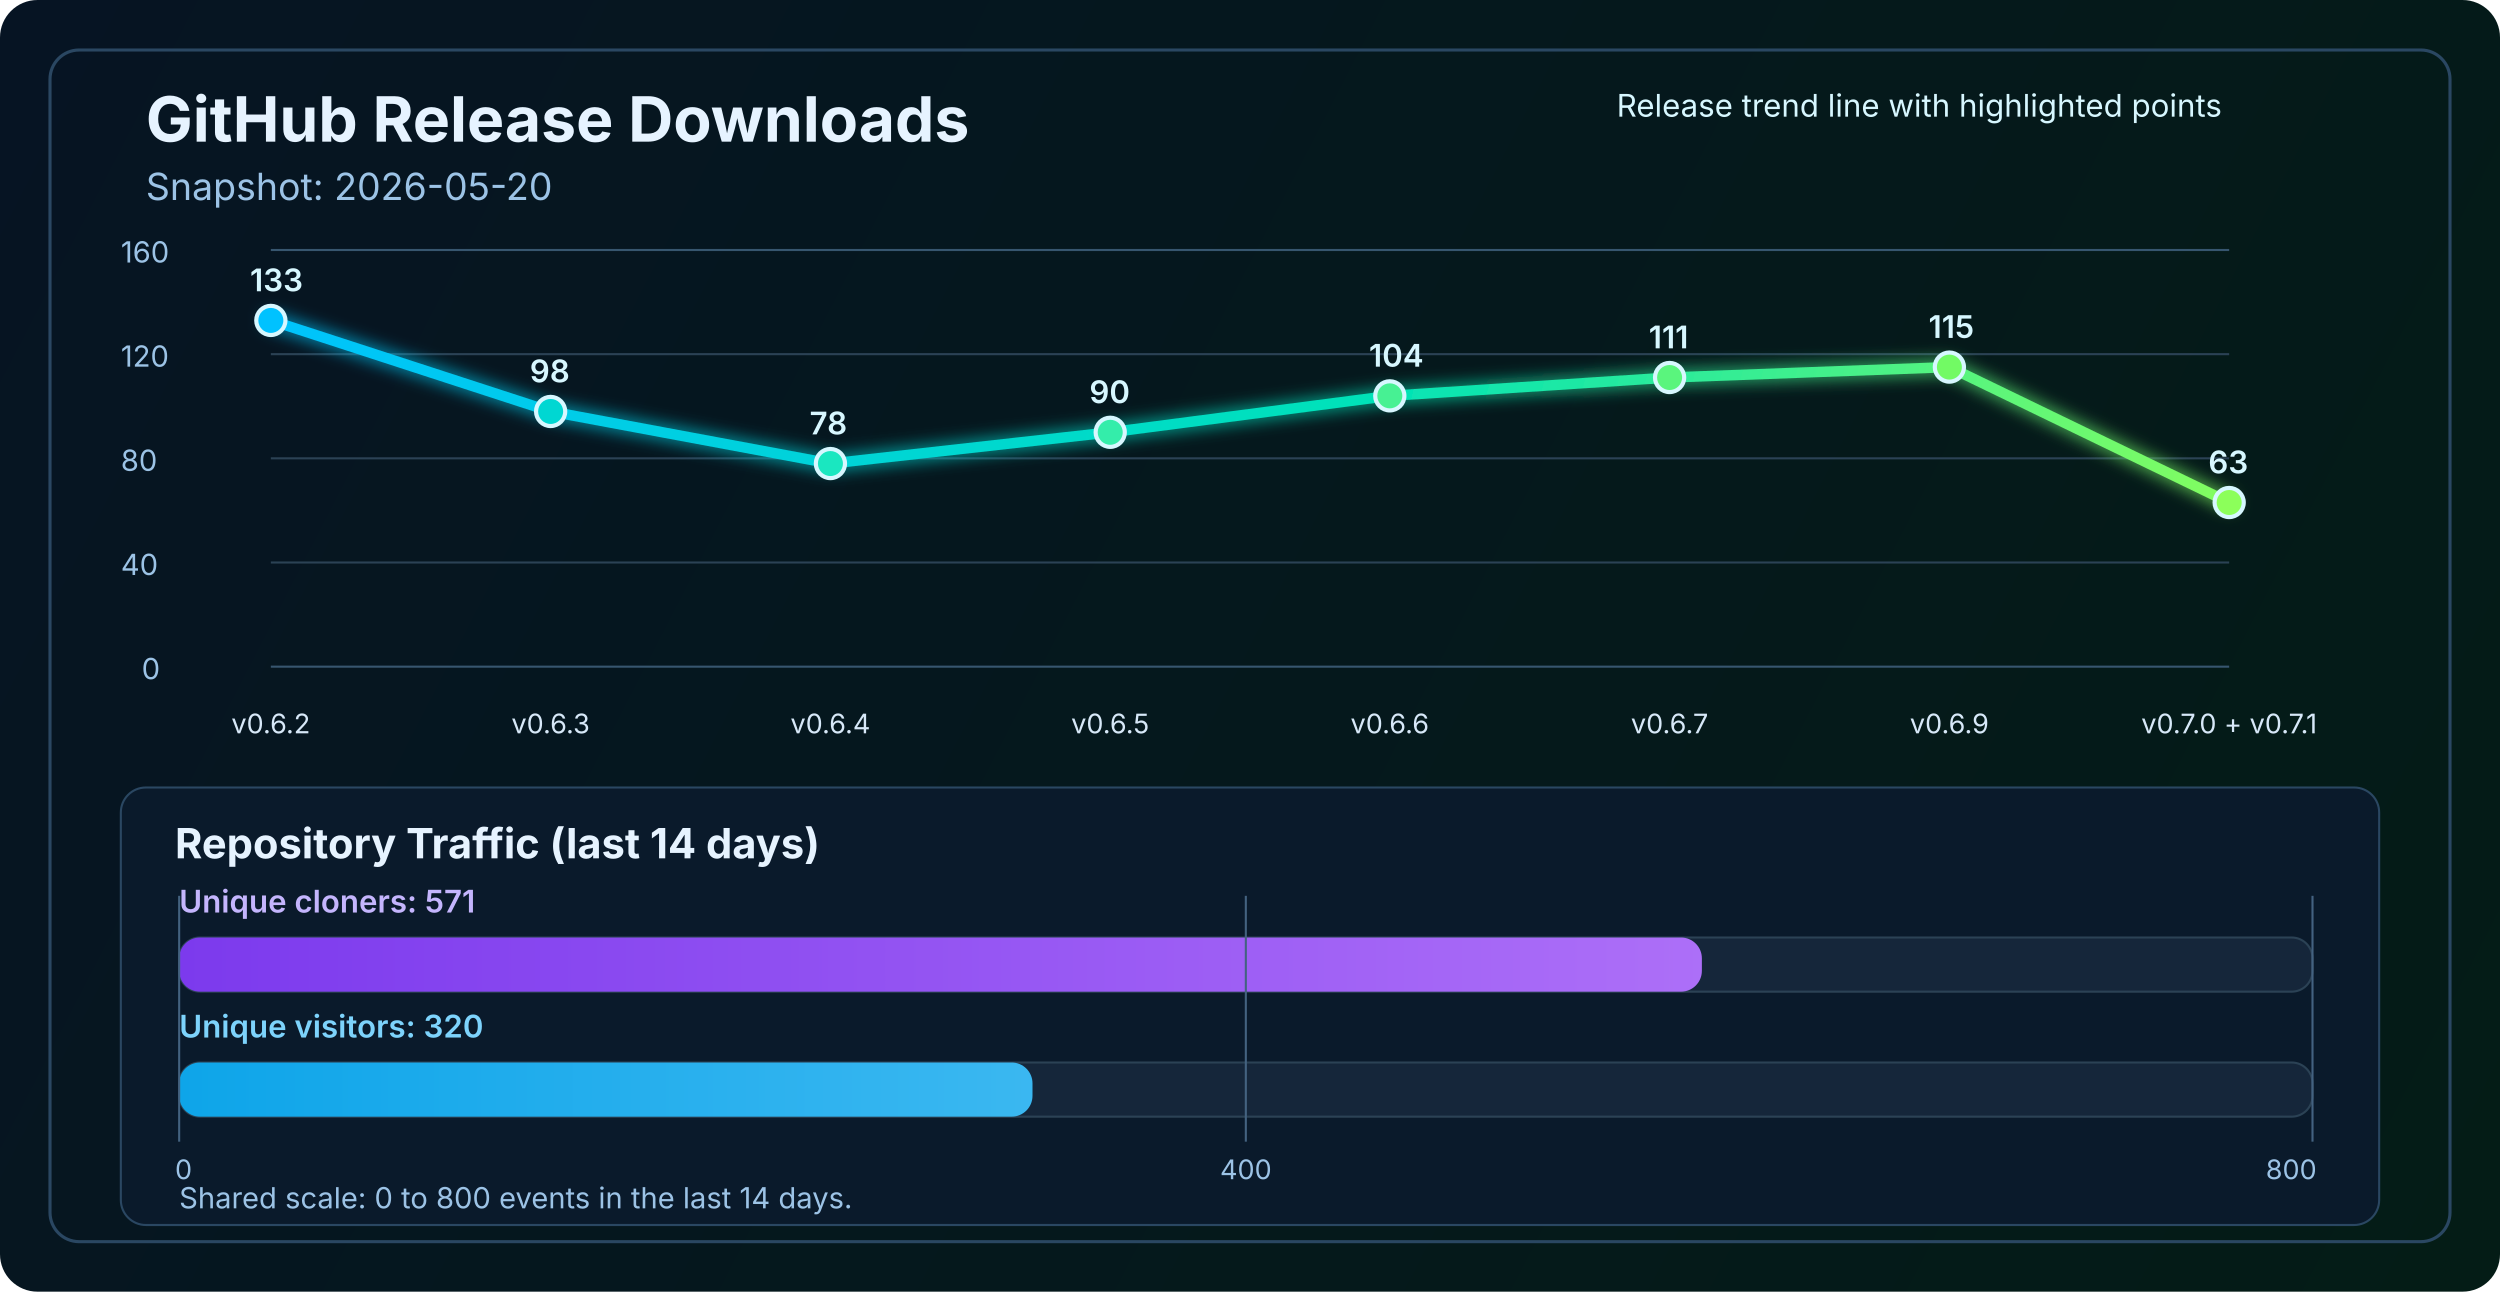
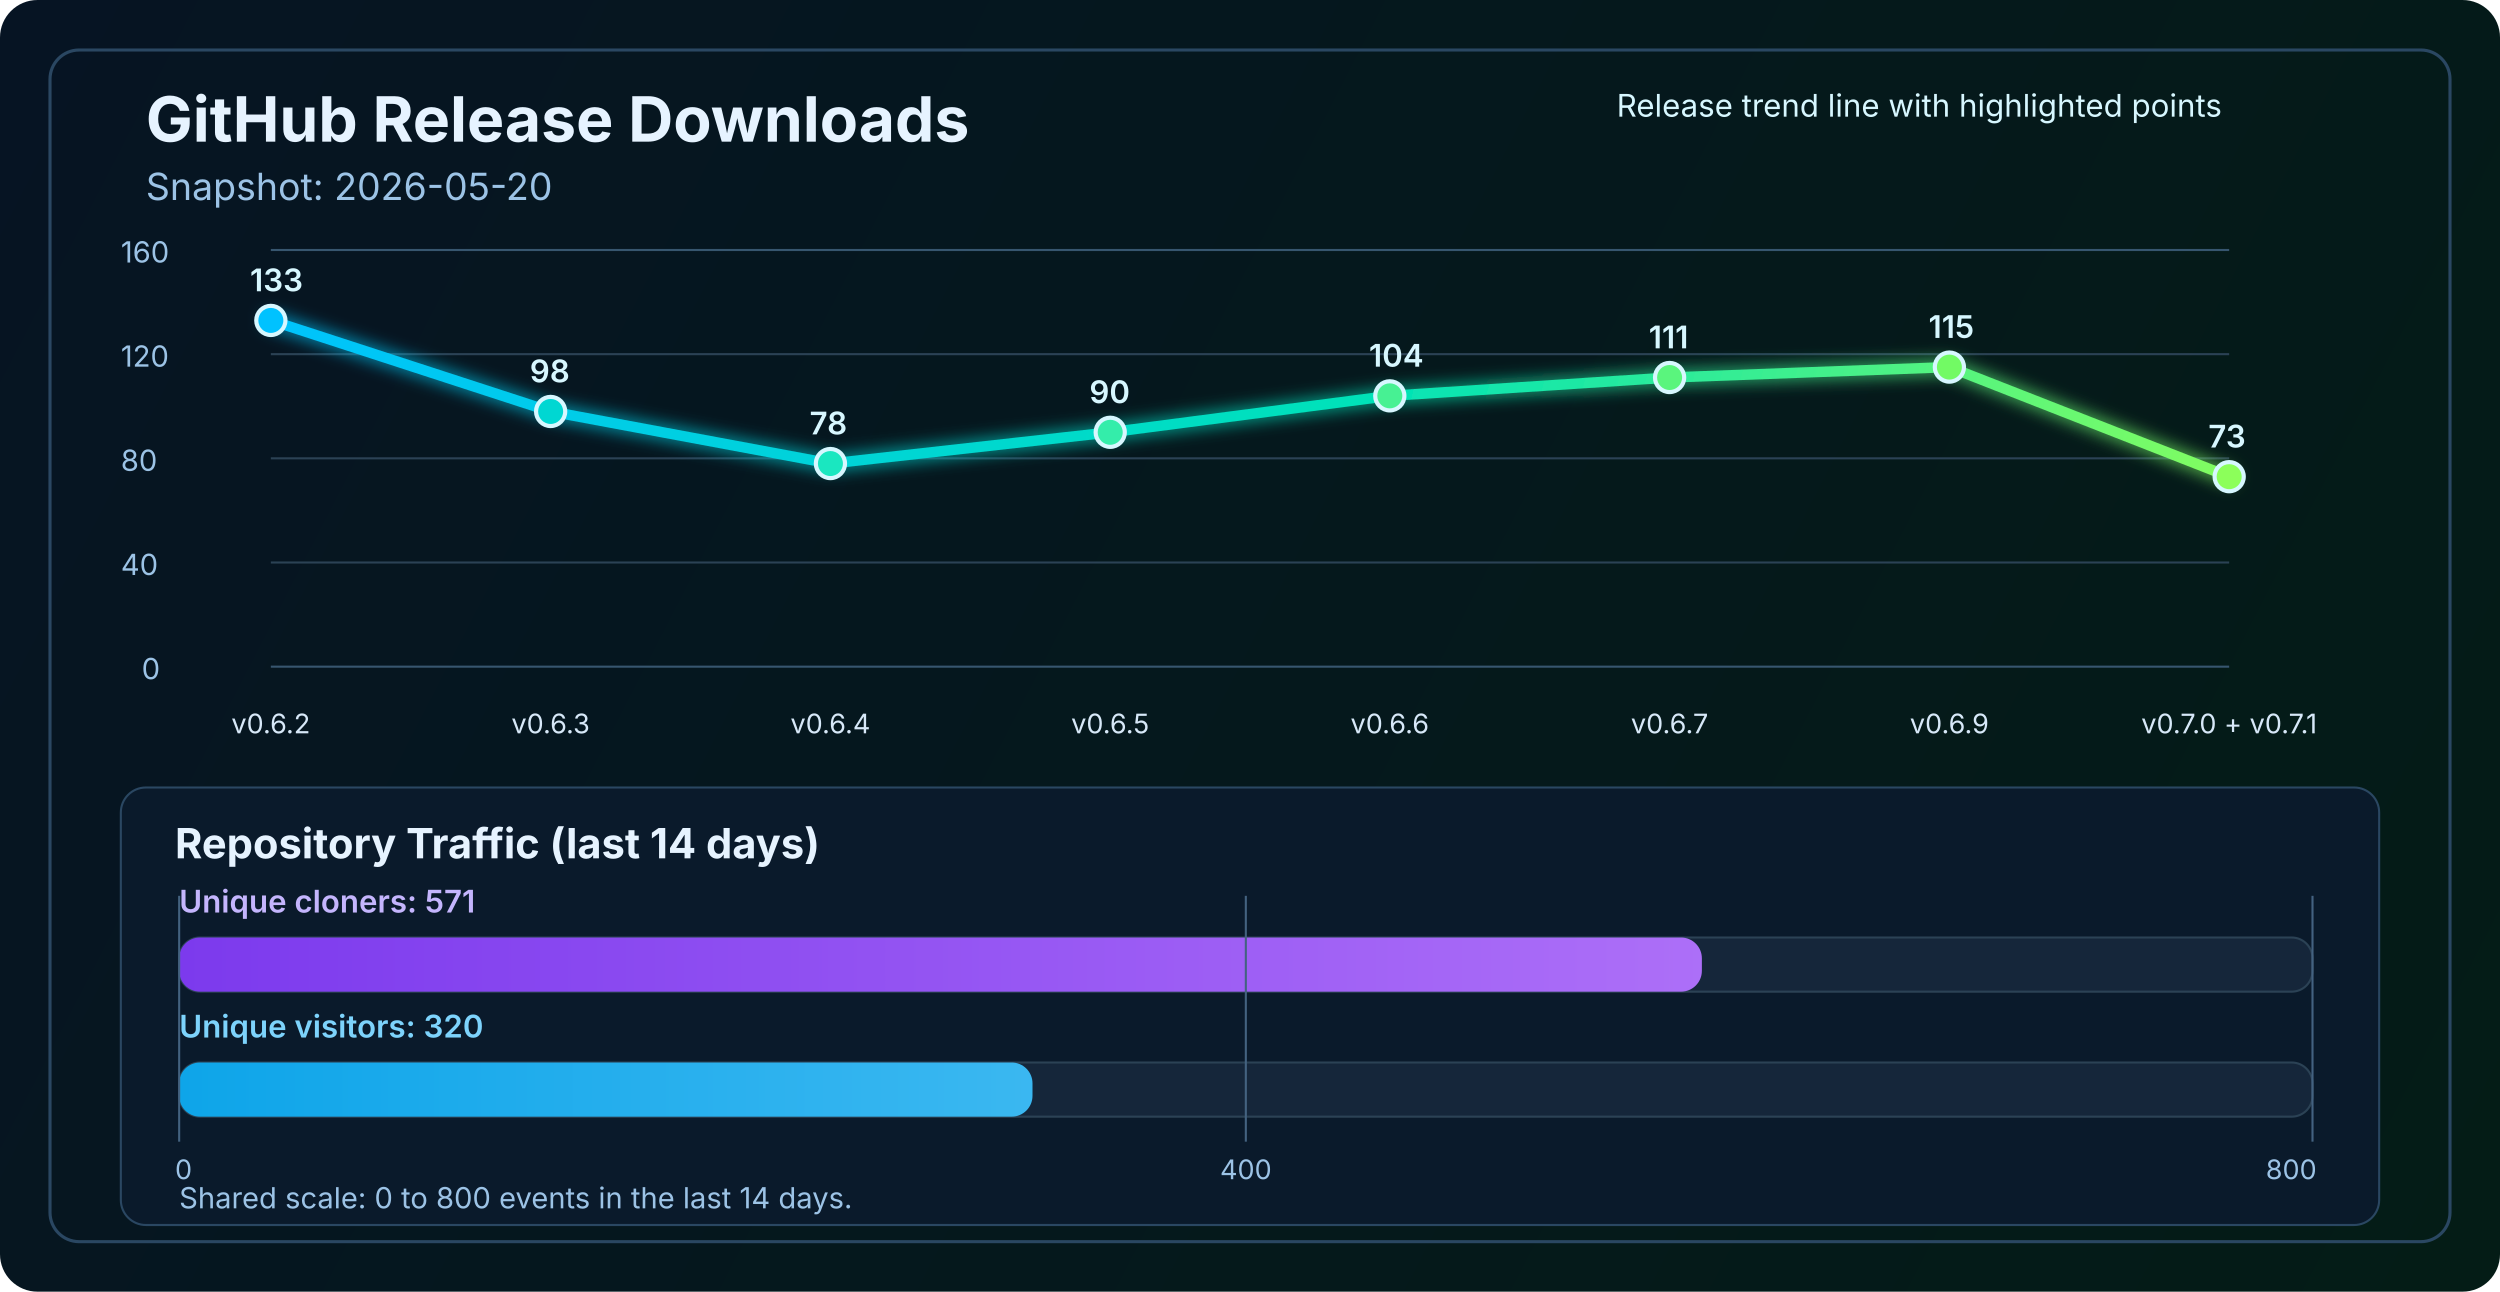
<svg xmlns="http://www.w3.org/2000/svg" width="1200" height="620" viewBox="0 0 1200 620" fill="none" role="img" aria-labelledby="title desc">
  <defs>
    <linearGradient id="bg" x1="0" y1="0" x2="1200" y2="620" gradientUnits="userSpaceOnUse">
      <stop stop-color="#061423" />
      <stop offset="1" stop-color="#041C16" />
    </linearGradient>
    <linearGradient id="line" x1="130" y1="86" x2="1070" y2="340" gradientUnits="userSpaceOnUse">
      <stop stop-color="#00C2FF" />
      <stop offset="0.55" stop-color="#00E2B8" />
      <stop offset="1" stop-color="#8CFF5A" />
    </linearGradient>
    <linearGradient id="cloneFill" x1="86" y1="450" x2="1110" y2="450" gradientUnits="userSpaceOnUse">
      <stop stop-color="#7C3AED" />
      <stop offset="1" stop-color="#C084FC" />
    </linearGradient>
    <linearGradient id="viewFill" x1="86" y1="482" x2="1110" y2="482" gradientUnits="userSpaceOnUse">
      <stop stop-color="#0EA5E9" />
      <stop offset="1" stop-color="#7DD3FC" />
    </linearGradient>
    <filter id="glow" x="-50%" y="-50%" width="200%" height="200%">
      <feGaussianBlur stdDeviation="4" result="blur" />
      <feMerge>
        <feMergeNode in="blur" />
        <feMergeNode in="SourceGraphic" />
      </feMerge>
    </filter>
  </defs>
  <rect width="1200" height="620" rx="18" fill="url(#bg)" />
  <rect x="24" y="24" width="1152" height="572" rx="14" stroke="#2A4762" stroke-width="1.5" />
  <text x="70" y="68" fill="#E6F3FF" font-size="30" font-family="SF Pro Display, -apple-system, BlinkMacSystemFont, Segoe UI, sans-serif" font-weight="700">GitHub Release Downloads</text>
  <text x="70" y="96" fill="#9CC3E6" font-size="18" font-family="SF Pro Text, -apple-system, BlinkMacSystemFont, Segoe UI, sans-serif">Snapshot: 2026-05-20</text>
  <line x1="130" y1="320.0" x2="1070" y2="320.0" stroke="#37566F" stroke-width="1" />
  <line x1="130" y1="270.0" x2="1070" y2="270.0" stroke="#2B4255" stroke-width="1" />
  <line x1="130" y1="220.0" x2="1070" y2="220.0" stroke="#2B4255" stroke-width="1" />
  <line x1="130" y1="170.0" x2="1070" y2="170.0" stroke="#2B4255" stroke-width="1" />
  <line x1="130" y1="120.0" x2="1070" y2="120.0" stroke="#37566F" stroke-width="1" />
  <text x="68" y="326.0" fill="#9CC3E6" font-size="14" font-family="SF Pro Text, -apple-system, BlinkMacSystemFont, Segoe UI, sans-serif">0</text>
  <text x="58" y="276.0" fill="#9CC3E6" font-size="14" font-family="SF Pro Text, -apple-system, BlinkMacSystemFont, Segoe UI, sans-serif">40</text>
  <text x="58" y="226.0" fill="#9CC3E6" font-size="14" font-family="SF Pro Text, -apple-system, BlinkMacSystemFont, Segoe UI, sans-serif">80</text>
  <text x="58" y="176.0" fill="#9CC3E6" font-size="14" font-family="SF Pro Text, -apple-system, BlinkMacSystemFont, Segoe UI, sans-serif">120</text>
  <text x="58" y="126.0" fill="#9CC3E6" font-size="14" font-family="SF Pro Text, -apple-system, BlinkMacSystemFont, Segoe UI, sans-serif">160</text>
-   <polyline points="130.0,153.8 264.3,197.5 398.6,222.5 532.9,207.5 667.1,190.0 801.4,181.2 935.7,176.2 1070.0,241.2" fill="none" stroke="url(#line)" stroke-width="5" stroke-linecap="round" stroke-linejoin="round" filter="url(#glow)" />
+   <polyline points="130.0,153.8 264.3,197.5 398.6,222.5 532.9,207.5 667.1,190.0 801.4,181.2 935.7,176.2 1070.0,228.8" fill="none" stroke="url(#line)" stroke-width="5" stroke-linecap="round" stroke-linejoin="round" filter="url(#glow)" />
  <circle cx="130.0" cy="153.8" r="7" fill="#00C2FF" stroke="#D7F7FF" stroke-width="2" />
  <circle cx="264.3" cy="197.5" r="7" fill="#00D7D2" stroke="#D7F7FF" stroke-width="2" />
  <circle cx="398.6" cy="222.5" r="7" fill="#1AE7C0" stroke="#D7F7FF" stroke-width="2" />
  <circle cx="532.9" cy="207.5" r="7" fill="#34EDAA" stroke="#D7F7FF" stroke-width="2" />
  <circle cx="667.1" cy="190.0" r="7" fill="#47F193" stroke="#D7F7FF" stroke-width="2" />
  <circle cx="801.4" cy="181.2" r="7" fill="#5AF57D" stroke="#D7F7FF" stroke-width="2" />
  <circle cx="935.7" cy="176.2" r="7" fill="#72FA64" stroke="#D7F7FF" stroke-width="2" />
-   <circle cx="1070.0" cy="241.2" r="7" fill="#8CFF5A" stroke="#D7F7FF" stroke-width="2" />
+   <circle cx="1070.0" cy="228.8" r="7" fill="#8CFF5A" stroke="#D7F7FF" stroke-width="2" />
  <text x="130.0" y="352" text-anchor="middle" fill="#D7E8F8" font-size="13" font-family="SF Pro Text, -apple-system, BlinkMacSystemFont, Segoe UI, sans-serif">v0.6.2</text>
  <text x="264.3" y="352" text-anchor="middle" fill="#D7E8F8" font-size="13" font-family="SF Pro Text, -apple-system, BlinkMacSystemFont, Segoe UI, sans-serif">v0.6.3</text>
  <text x="398.6" y="352" text-anchor="middle" fill="#D7E8F8" font-size="13" font-family="SF Pro Text, -apple-system, BlinkMacSystemFont, Segoe UI, sans-serif">v0.6.4</text>
  <text x="532.9" y="352" text-anchor="middle" fill="#D7E8F8" font-size="13" font-family="SF Pro Text, -apple-system, BlinkMacSystemFont, Segoe UI, sans-serif">v0.6.5</text>
  <text x="667.1" y="352" text-anchor="middle" fill="#D7E8F8" font-size="13" font-family="SF Pro Text, -apple-system, BlinkMacSystemFont, Segoe UI, sans-serif">v0.6.6</text>
  <text x="801.4" y="352" text-anchor="middle" fill="#D7E8F8" font-size="13" font-family="SF Pro Text, -apple-system, BlinkMacSystemFont, Segoe UI, sans-serif">v0.6.7</text>
  <text x="935.7" y="352" text-anchor="middle" fill="#D7E8F8" font-size="13" font-family="SF Pro Text, -apple-system, BlinkMacSystemFont, Segoe UI, sans-serif">v0.6.9</text>
  <text x="1070.0" y="352" text-anchor="middle" fill="#D7E8F8" font-size="13" font-family="SF Pro Text, -apple-system, BlinkMacSystemFont, Segoe UI, sans-serif">v0.7.0 + v0.7.1</text>
  <text x="120.0" y="139.8" fill="#D7F7FF" font-size="15" font-family="SF Pro Text, -apple-system, BlinkMacSystemFont, Segoe UI, sans-serif" font-weight="600">133</text>
  <text x="254.3" y="183.5" fill="#D7F7FF" font-size="15" font-family="SF Pro Text, -apple-system, BlinkMacSystemFont, Segoe UI, sans-serif" font-weight="600">98</text>
  <text x="388.6" y="208.5" fill="#D7F7FF" font-size="15" font-family="SF Pro Text, -apple-system, BlinkMacSystemFont, Segoe UI, sans-serif" font-weight="600">78</text>
  <text x="522.9" y="193.5" fill="#D7F7FF" font-size="15" font-family="SF Pro Text, -apple-system, BlinkMacSystemFont, Segoe UI, sans-serif" font-weight="600">90</text>
  <text x="657.1" y="176.0" fill="#D7F7FF" font-size="15" font-family="SF Pro Text, -apple-system, BlinkMacSystemFont, Segoe UI, sans-serif" font-weight="600">104</text>
  <text x="791.4" y="167.2" fill="#D7F7FF" font-size="15" font-family="SF Pro Text, -apple-system, BlinkMacSystemFont, Segoe UI, sans-serif" font-weight="600">111</text>
  <text x="925.7" y="162.2" fill="#D7F7FF" font-size="15" font-family="SF Pro Text, -apple-system, BlinkMacSystemFont, Segoe UI, sans-serif" font-weight="600">115</text>
-   <text x="1060.0" y="227.2" fill="#D7F7FF" font-size="15" font-family="SF Pro Text, -apple-system, BlinkMacSystemFont, Segoe UI, sans-serif" font-weight="600">63</text>
+   <text x="1060.0" y="214.8" fill="#D7F7FF" font-size="15" font-family="SF Pro Text, -apple-system, BlinkMacSystemFont, Segoe UI, sans-serif" font-weight="600">73</text>
  <text x="776" y="56" fill="#D7F7FF" font-size="15" font-family="SF Pro Text, -apple-system, BlinkMacSystemFont, Segoe UI, sans-serif">Release trend line with highlighted points</text>
  <rect x="58" y="378" width="1084" height="210" rx="12" fill="#0A1A2B" stroke="#2A4762" stroke-width="1" />
  <text x="84" y="412" fill="#E6F3FF" font-size="20" font-family="SF Pro Text, -apple-system, BlinkMacSystemFont, Segoe UI, sans-serif" font-weight="700">Repository Traffic (last 14 days)</text>
  <text x="86" y="438" fill="#C4B5FD" font-size="15" font-family="SF Pro Text, -apple-system, BlinkMacSystemFont, Segoe UI, sans-serif" font-weight="600">Unique cloners: 571</text>
  <rect x="86" y="450" width="1024" height="26" rx="10" fill="#15263A" stroke="#2B4255" stroke-width="1" />
  <rect x="86" y="450" width="730.9" height="26" rx="10" fill="url(#cloneFill)" />
  <text x="86" y="498" fill="#7DD3FC" font-size="15" font-family="SF Pro Text, -apple-system, BlinkMacSystemFont, Segoe UI, sans-serif" font-weight="600">Unique visitors: 320</text>
  <rect x="86" y="510" width="1024" height="26" rx="10" fill="#15263A" stroke="#2B4255" stroke-width="1" />
  <rect x="86" y="510" width="409.6" height="26" rx="10" fill="url(#viewFill)" />
  <line x1="86" y1="430" x2="86" y2="548" stroke="#436280" stroke-width="1" />
  <line x1="598.0" y1="430" x2="598.0" y2="548" stroke="#436280" stroke-width="1" />
  <line x1="1110" y1="430" x2="1110" y2="548" stroke="#436280" stroke-width="1" />
  <text x="84" y="566" text-anchor="start" fill="#9CC3E6" font-size="13" font-family="SF Pro Text, -apple-system, BlinkMacSystemFont, Segoe UI, sans-serif">0</text>
  <text x="598.0" y="566" text-anchor="middle" fill="#9CC3E6" font-size="13" font-family="SF Pro Text, -apple-system, BlinkMacSystemFont, Segoe UI, sans-serif">400</text>
  <text x="1112" y="566" text-anchor="end" fill="#9CC3E6" font-size="13" font-family="SF Pro Text, -apple-system, BlinkMacSystemFont, Segoe UI, sans-serif">800</text>
  <text x="86" y="580" fill="#9CC3E6" font-size="14" font-family="SF Pro Text, -apple-system, BlinkMacSystemFont, Segoe UI, sans-serif">Shared scale: 0 to 800 events in the last 14 days.</text>
</svg>
